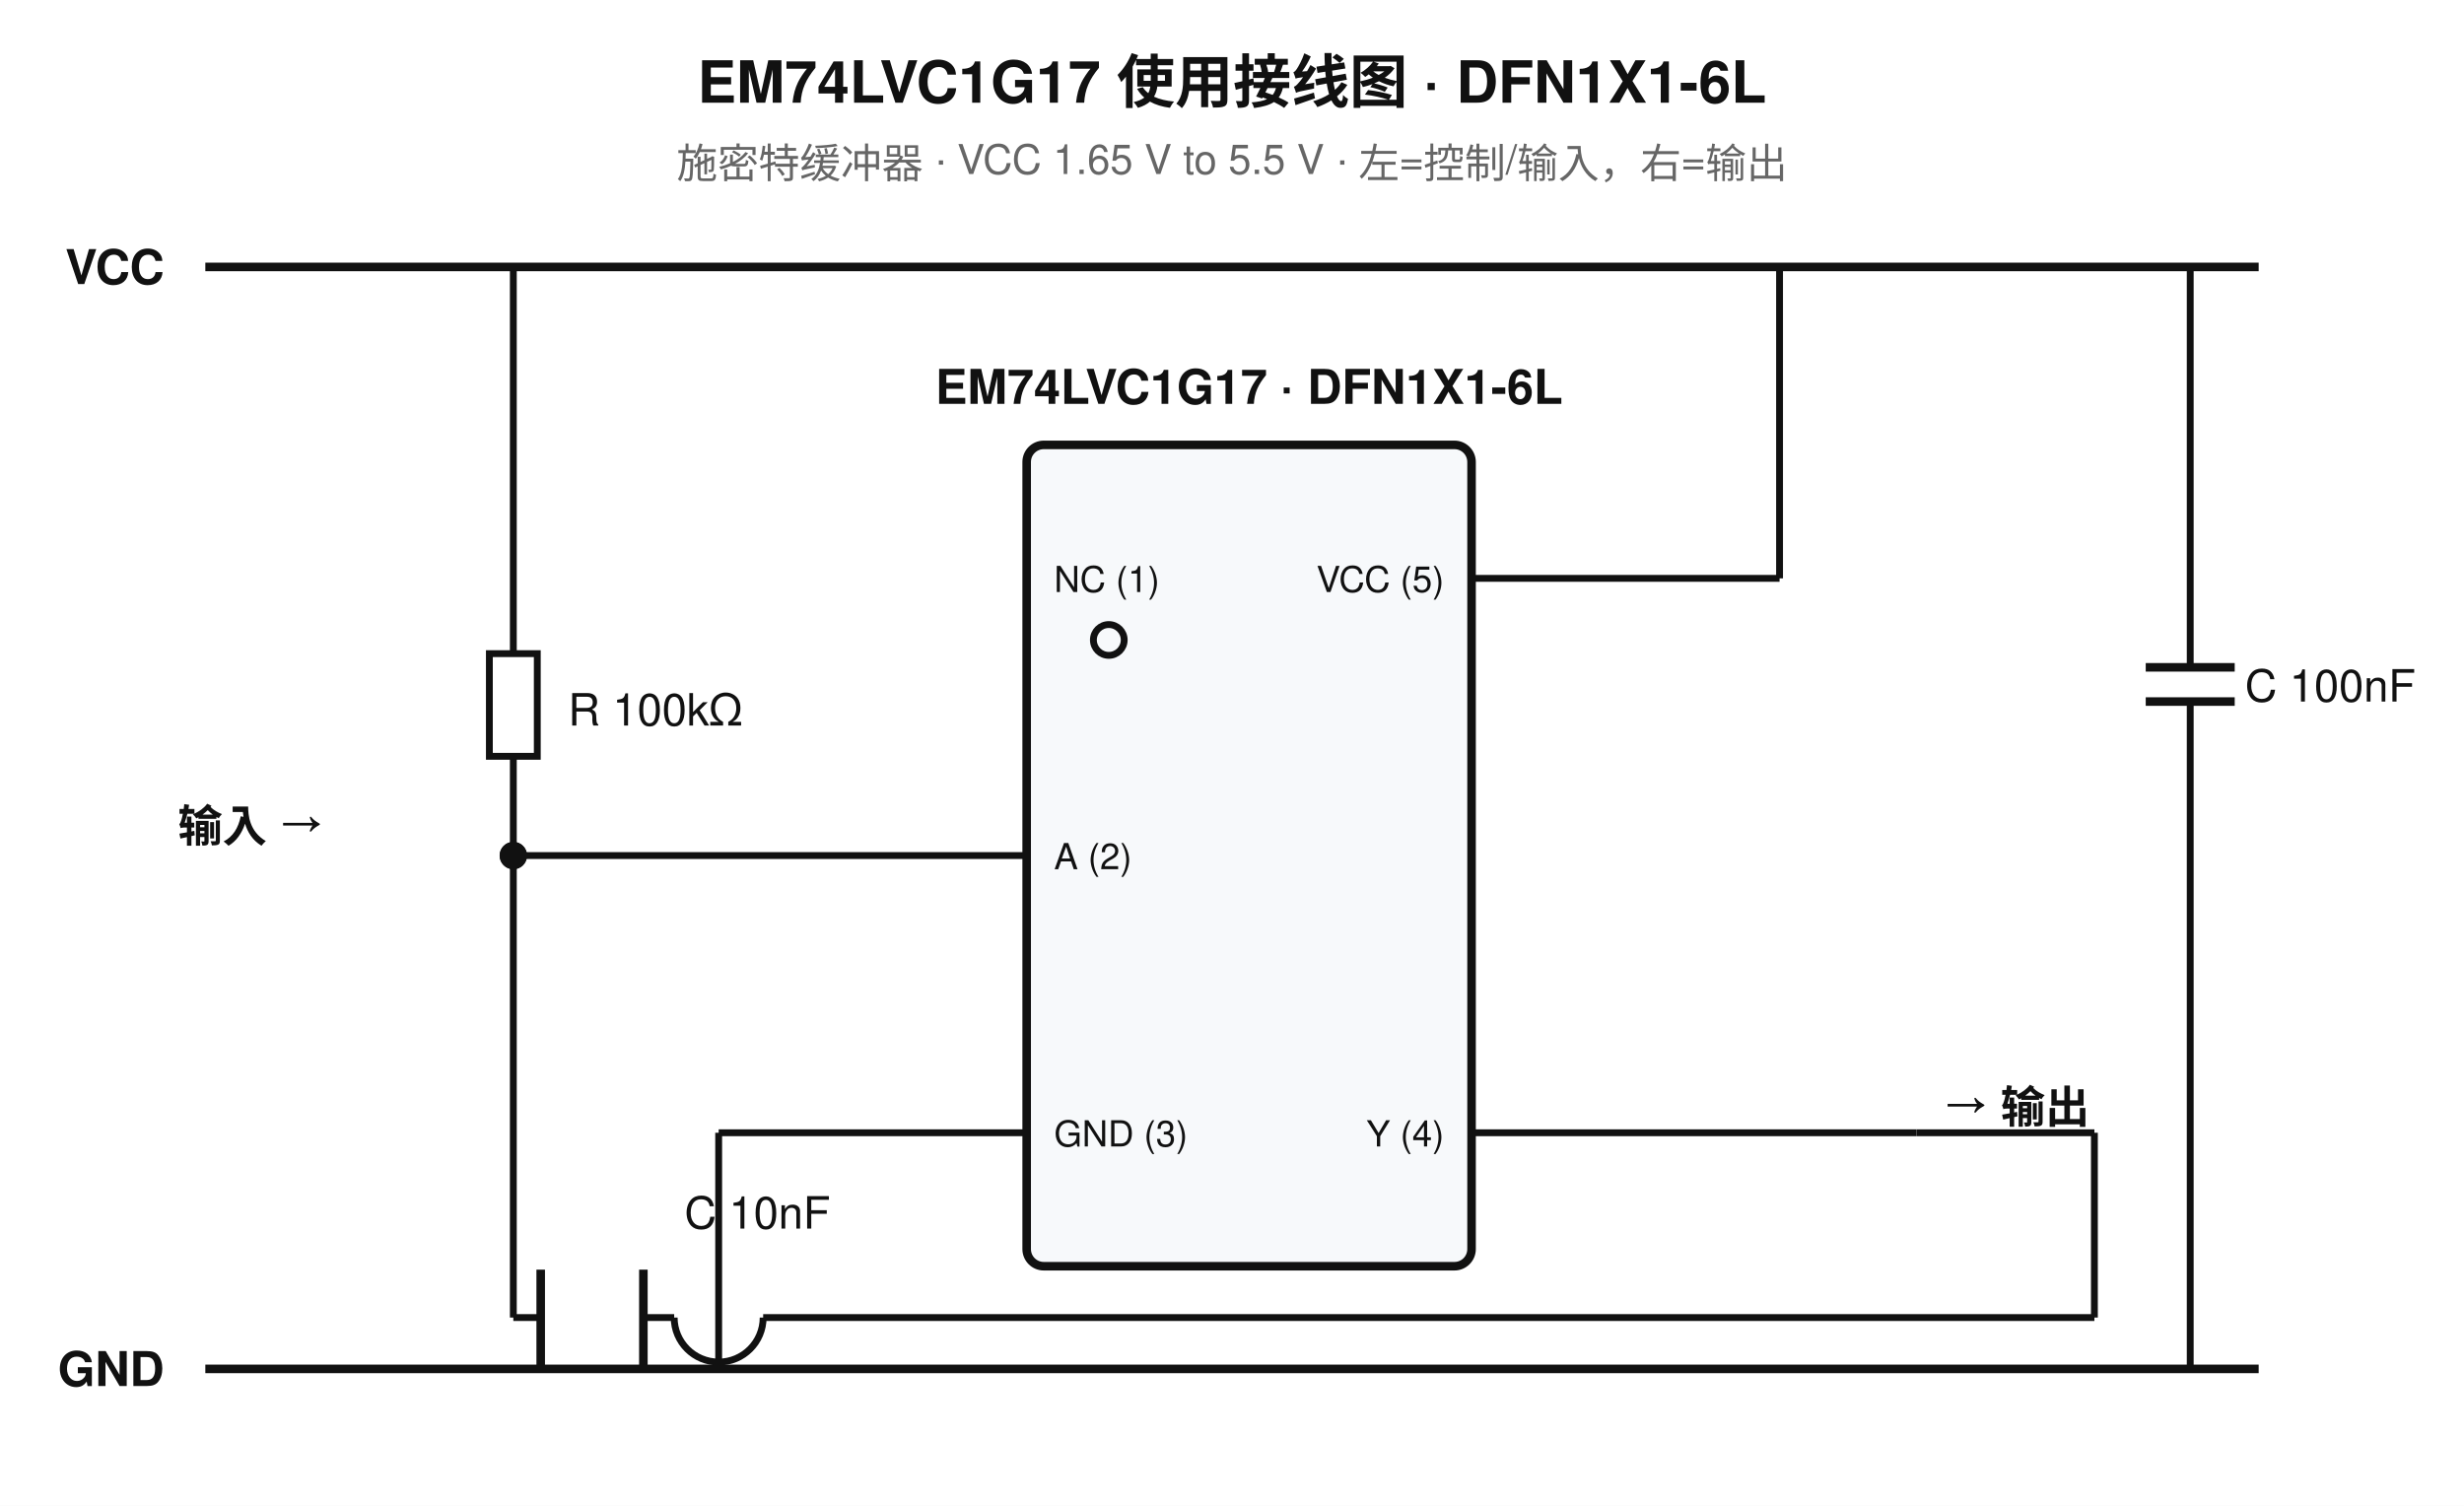
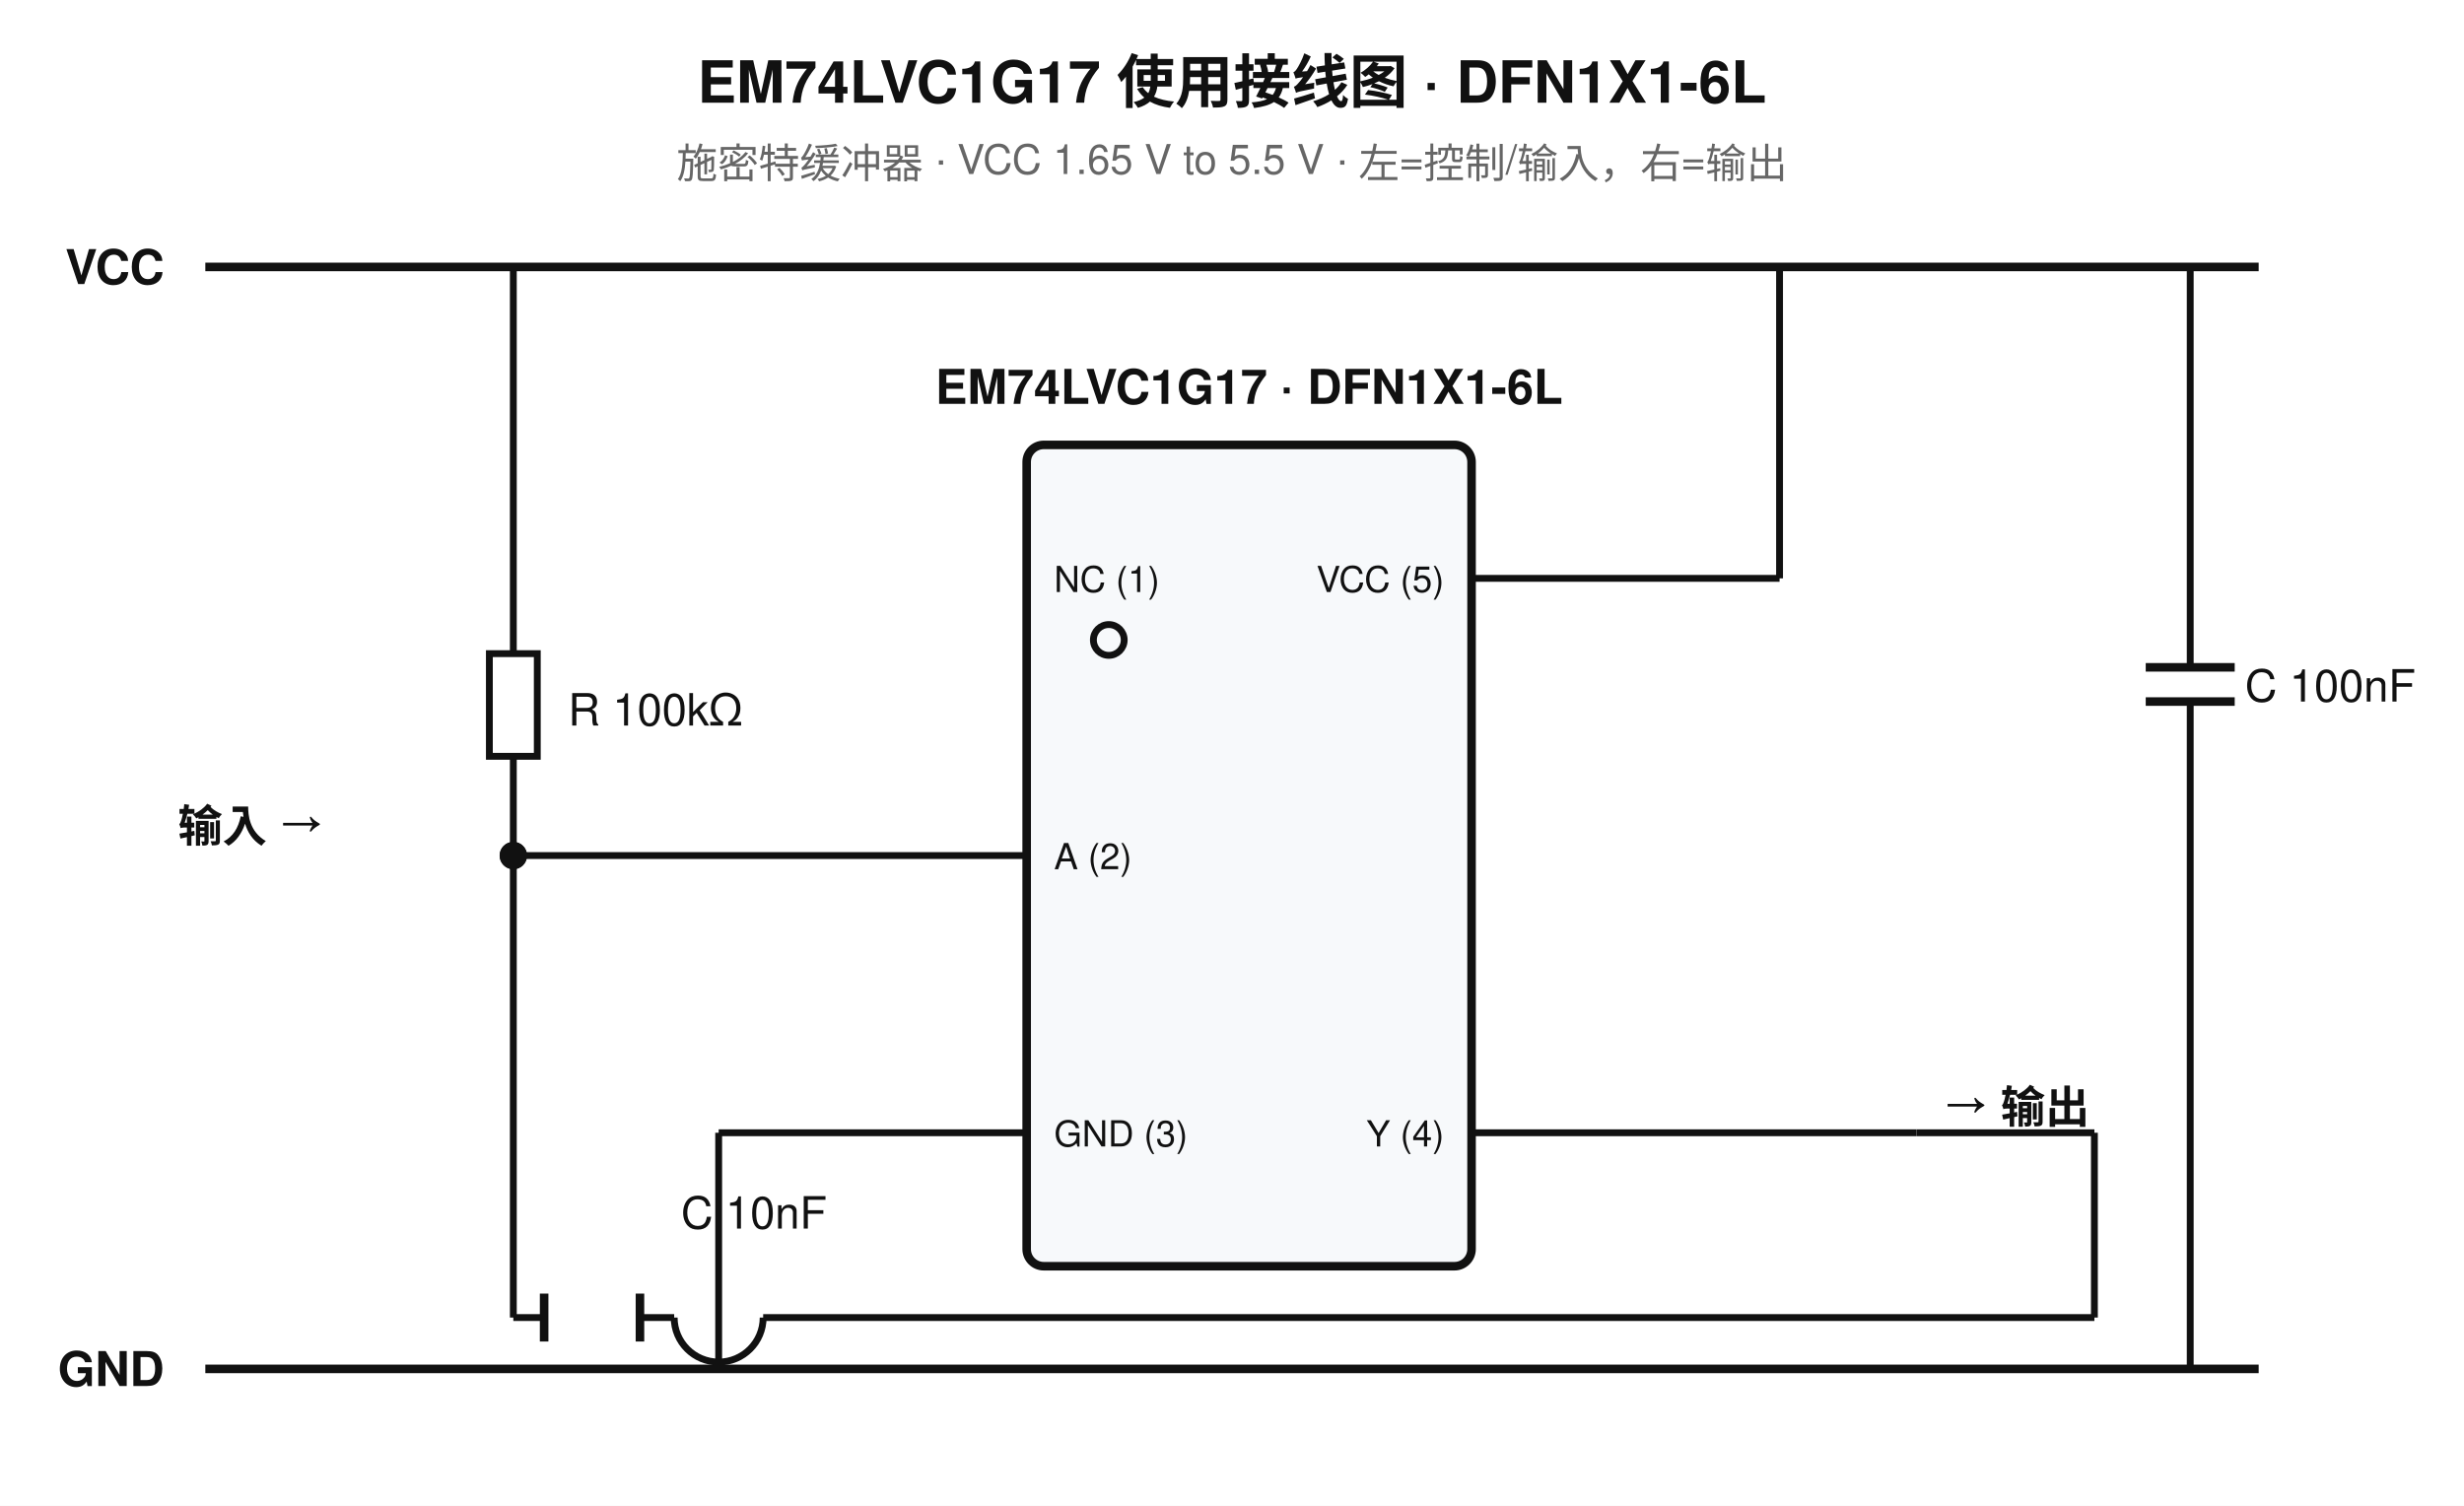
<svg xmlns="http://www.w3.org/2000/svg" viewBox="0 0 720 440" font-family="Helvetica,Arial,sans-serif">
  <rect width="720" height="440" fill="#fff" />
  <text x="360" y="30" text-anchor="middle" font-size="17" font-weight="bold" fill="#111">EM74LVC1G17 使用接线图 · DFN1X1-6L</text>
  <text x="360" y="52" text-anchor="middle" font-size="12" fill="#666">施密特缓冲器 · VCC 1.65 V to 5.5 V · 左=控制/输入，右=输出</text>
  <line x1="60" y1="78" x2="660" y2="78" stroke="#111" stroke-width="2.5" />
  <text x="48" y="83" text-anchor="end" font-size="14" font-weight="bold" fill="#111">VCC</text>
  <line x1="60" y1="400" x2="660" y2="400" stroke="#111" stroke-width="2.5" />
  <text x="48" y="405" text-anchor="end" font-size="14" font-weight="bold" fill="#111">GND</text>
  <text x="365" y="118" text-anchor="middle" font-size="14" font-weight="bold" fill="#111">EM74LVC1G17 · DFN1X1-6L</text>
  <rect x="300" y="130" width="130" height="240" rx="5" fill="#f7f9fb" stroke="#111" stroke-width="2.5" />
  <text x="308" y="173.0" font-size="10.5" fill="#111">NC (1)</text>
  <text x="308" y="254.0" font-size="10.5" fill="#111">A (2)</text>
  <line x1="300" y1="250.0" x2="150" y2="250.0" stroke="#111" stroke-width="2" />
  <line x1="150" y1="78" x2="150" y2="191.0" stroke="#111" stroke-width="2" />
  <rect x="143" y="191.0" width="14" height="30" fill="#fff" stroke="#111" stroke-width="2" />
  <line x1="150" y1="221.0" x2="150" y2="250.0" stroke="#111" stroke-width="2" />
  <circle cx="150" cy="250.0" r="4" fill="#111" />
  <text x="166" y="212.0" font-size="13" fill="#111">R 100kΩ</text>
  <text x="52" y="246.0" font-size="13" font-weight="bold" fill="#111">输入 →</text>
  <text x="308" y="335.0" font-size="10.5" fill="#111">GND (3)</text>
  <line x1="300" y1="331.0" x2="210" y2="331.0" stroke="#111" stroke-width="2" />
  <line x1="210" y1="331.0" x2="210" y2="400" stroke="#111" stroke-width="2" />
  <text x="422" y="173.0" text-anchor="end" font-size="10.5" fill="#111">VCC (5)</text>
  <line x1="430" y1="169.0" x2="520" y2="169.0" stroke="#111" stroke-width="2" />
  <line x1="520" y1="169.0" x2="520" y2="78" stroke="#111" stroke-width="2" />
  <text x="422" y="335.0" text-anchor="end" font-size="10.5" fill="#111">Y (4)</text>
  <line x1="430" y1="331.0" x2="560" y2="331.0" stroke="#111" stroke-width="2" />
  <text x="568" y="327.0" font-size="13" font-weight="bold" fill="#111">→ 输出</text>
  <circle cx="324" cy="187.0" r="4.5" fill="none" stroke="#111" stroke-width="2" />
  <line x1="560" y1="331.0" x2="612" y2="331.0" stroke="#111" stroke-width="2" />
  <line x1="612" y1="331.0" x2="612" y2="385" stroke="#111" stroke-width="2" />
-   <line x1="158" y1="385" x2="150" y2="385" stroke="#111" stroke-width="2" />
-   <line x1="158" y1="371" x2="158" y2="399" stroke="#111" stroke-width="2.5" />
-   <line x1="188" y1="371" x2="188" y2="399" stroke="#111" stroke-width="2.5" />
-   <line x1="188" y1="385" x2="197" y2="385" stroke="#111" stroke-width="2" />
+   <line x1="159" y1="385" x2="150" y2="385" stroke="#111" stroke-width="2" />
+   <line x1="159" y1="378" x2="159" y2="392" stroke="#111" stroke-width="2.5" />
+   <line x1="187" y1="378" x2="187" y2="392" stroke="#111" stroke-width="2.5" />
+   <line x1="187" y1="385" x2="197" y2="385" stroke="#111" stroke-width="2" />
  <path d="M197,385 A13,13 0 0,0 223,385" fill="none" stroke="#111" stroke-width="2" />
  <line x1="223" y1="385" x2="612" y2="385" stroke="#111" stroke-width="2" />
-   <text x="200" y="359" font-size="13" fill="#111">C 10nF</text>
+   <text x="199" y="359" font-size="13" fill="#111">C 10nF</text>
  <line x1="150" y1="385" x2="150" y2="250.0" stroke="#111" stroke-width="2" />
  <circle cx="150" cy="250.0" r="4" fill="#111" />
  <text x="656" y="205" font-size="13" fill="#111">C 100nF</text>
  <line x1="640" y1="78" x2="640" y2="195" stroke="#111" stroke-width="2" />
  <line x1="627" y1="195" x2="653" y2="195" stroke="#111" stroke-width="2.5" />
  <line x1="627" y1="205" x2="653" y2="205" stroke="#111" stroke-width="2.5" />
  <line x1="640" y1="205" x2="640" y2="400" stroke="#111" stroke-width="2" />
</svg>
